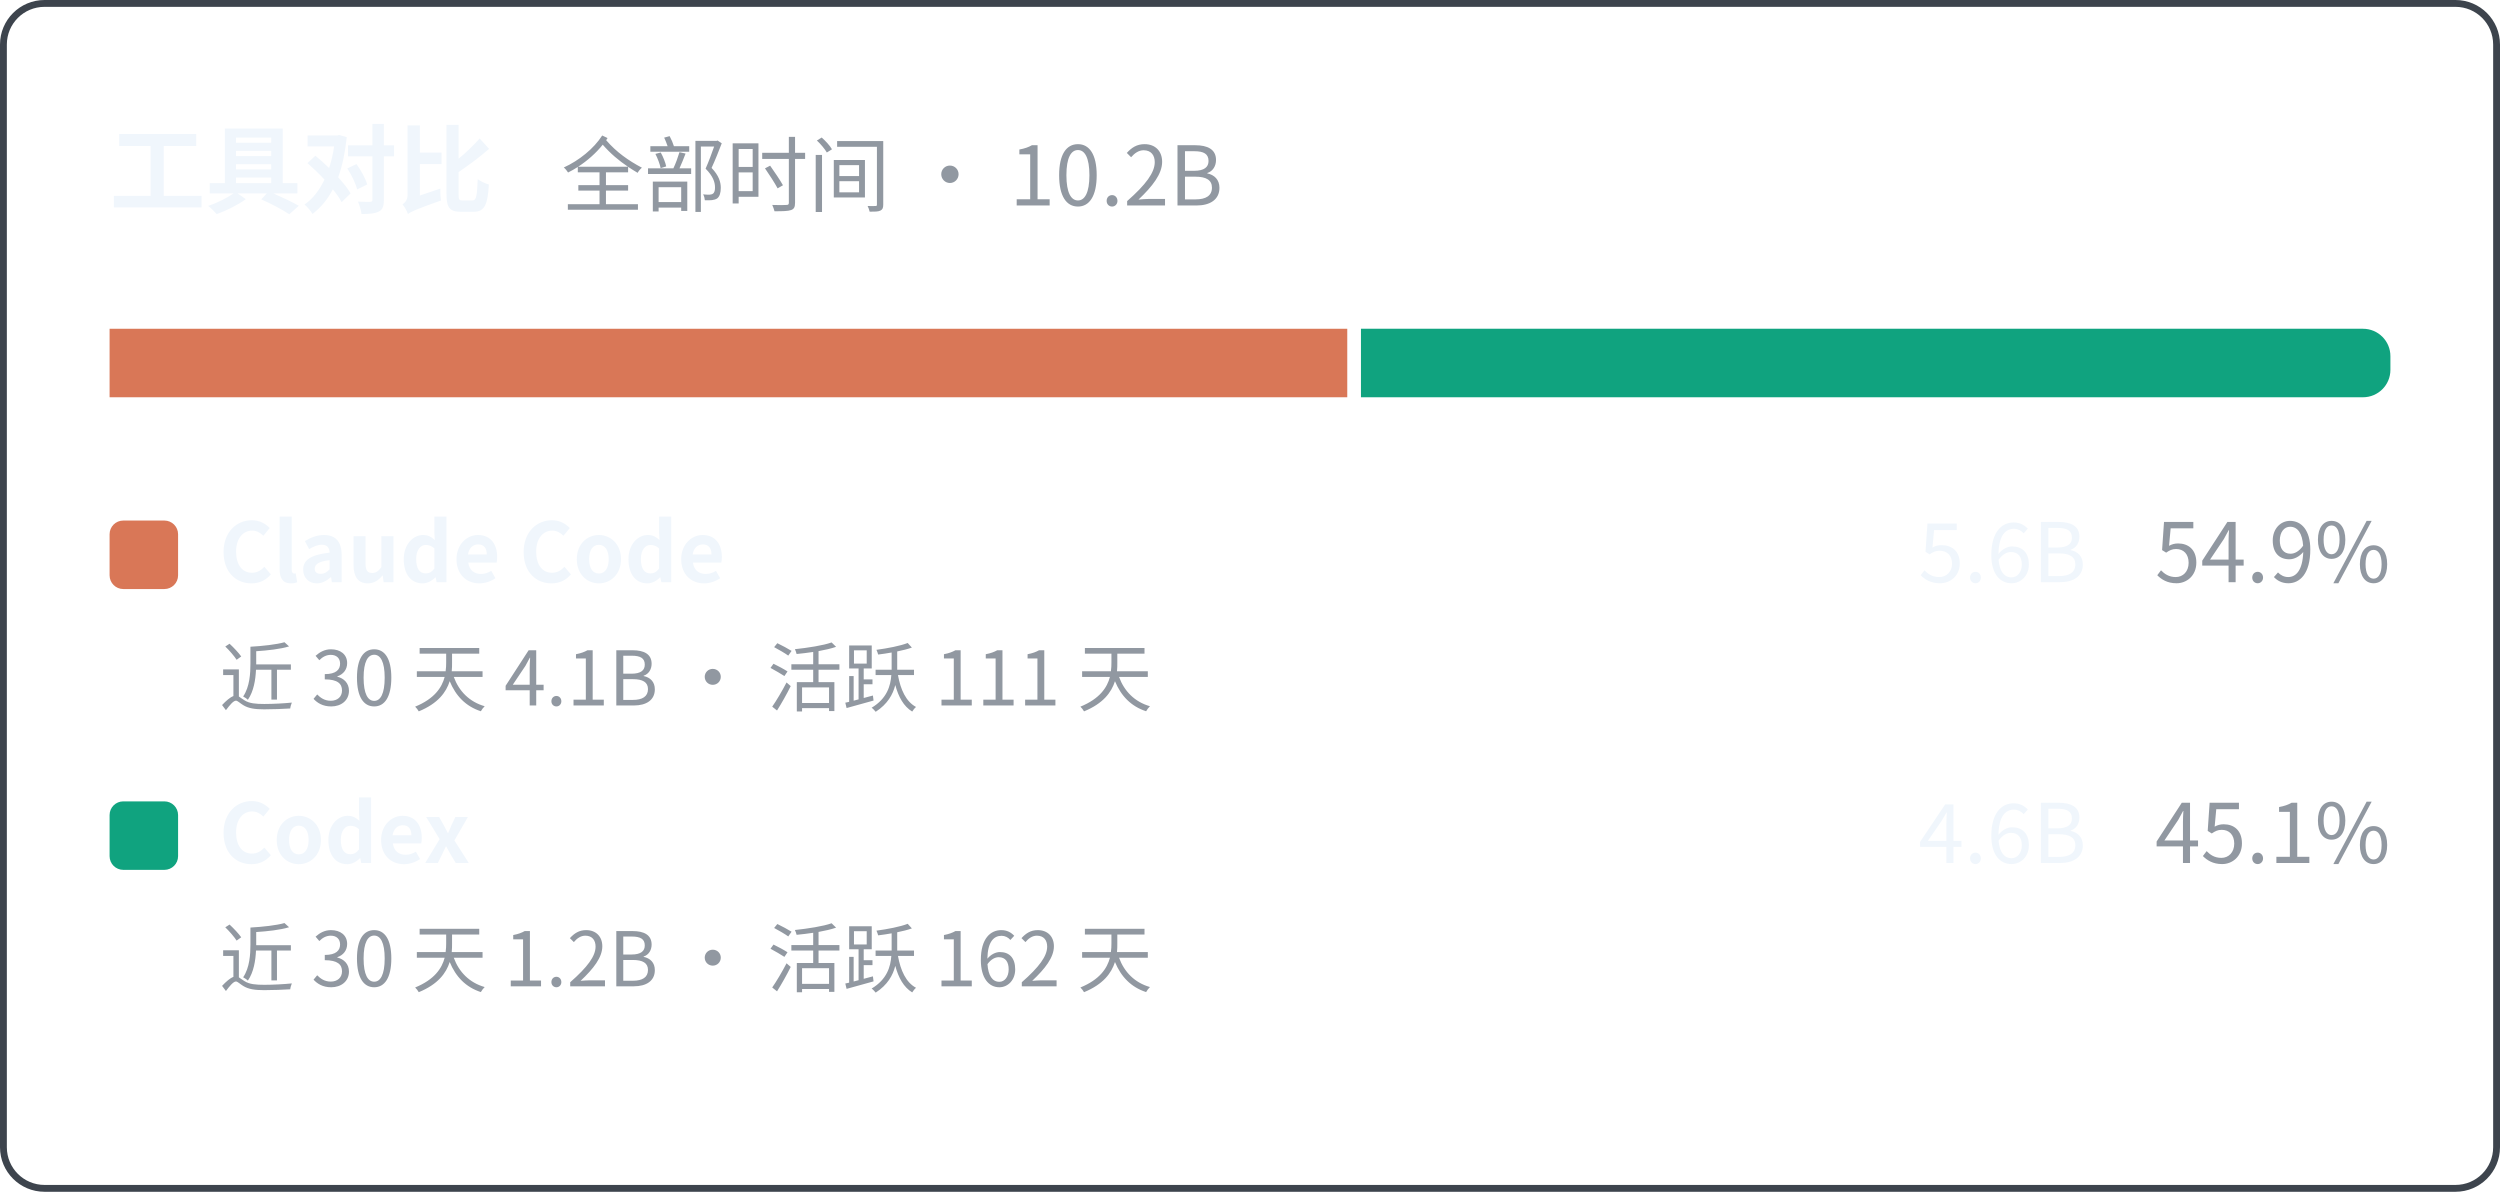
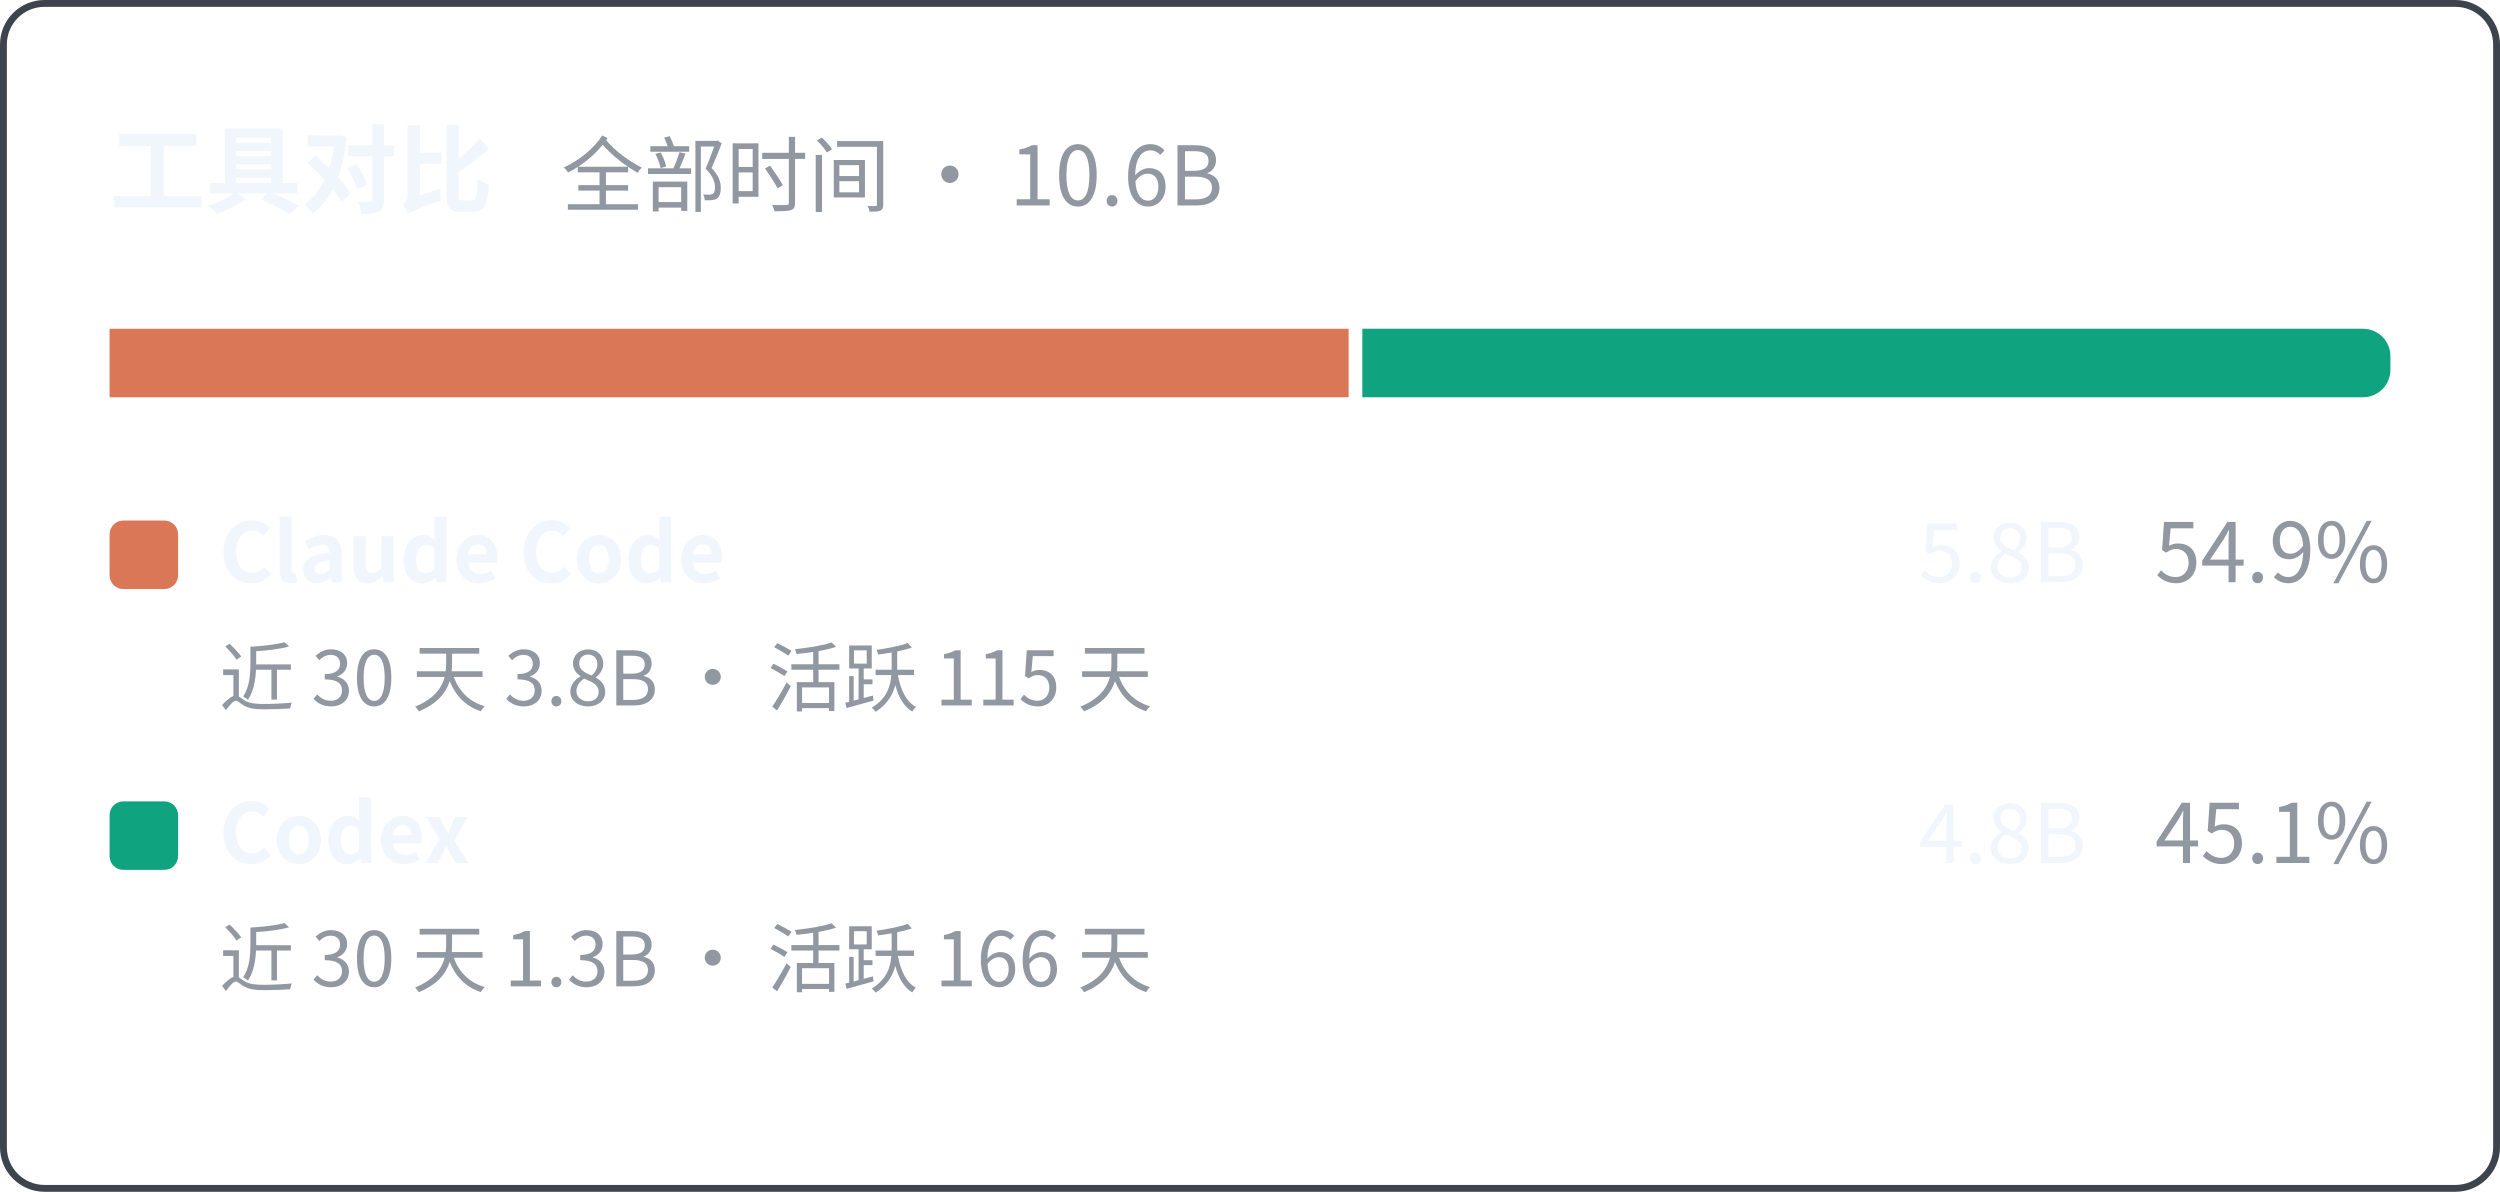
<svg xmlns="http://www.w3.org/2000/svg" width="365" height="174" viewBox="0 0 365 174" font-family="system-ui, -apple-system, 'Segoe UI', 'PingFang SC', 'Microsoft YaHei', 'Noto Sans CJK SC', sans-serif">
  <rect x="0.5" y="0.5" width="364" height="173" rx="6" fill="none" stroke="#3d444d" />
-   <text x="16" y="30" font-size="14" font-weight="600" fill="#f0f6fc">工具对比<tspan dx="10" font-size="12" font-weight="400" fill="#9198a1">全部时间 · 10.2B</tspan>
+   <text x="16" y="30" font-size="14" font-weight="600" fill="#f0f6fc">工具对比<tspan dx="10" font-size="12" font-weight="400" fill="#9198a1">全部时间 · 10.6B</tspan>
  </text>
-   <rect x="16.0" y="48" width="180.7" height="10" fill="#d97757" />
-   <path d="M198.7 48 h146.3 a4.0 4.0 0 0 1 4.0 4.0 v2.0 a4.0 4.0 0 0 1 -4.0 4.0 h-146.3 z" fill="#10a37f" />
+   <rect x="16.0" y="48" width="180.9" height="10" fill="#d97757" />
+   <path d="M198.9 48 h146.1 a4.0 4.0 0 0 1 4.0 4.0 v2.0 a4.0 4.0 0 0 1 -4.0 4.0 h-146.1 z" fill="#10a37f" />
  <rect x="16" y="76.0" width="10" height="10" rx="2" fill="#d97757" />
  <text x="32" y="85.0" font-size="12" font-weight="600" fill="#f0f6fc">Claude Code</text>
-   <text x="349" y="85.0" font-size="12" text-anchor="end" fill="#f0f6fc">5.6B<tspan dx="10" font-size="12" font-weight="400" fill="#9198a1">54.9%</tspan>
+   <text x="349" y="85.0" font-size="12" text-anchor="end" fill="#f0f6fc">5.8B<tspan dx="10" font-size="12" font-weight="400" fill="#9198a1">54.9%</tspan>
  </text>
-   <text x="32" y="103.0" font-size="11" fill="#9198a1">近 30 天 4.1B · 活跃 111 天</text>
+   <text x="32" y="103.0" font-size="11" fill="#9198a1">近 30 天 3.8B · 活跃 115 天</text>
  <rect x="16" y="117.0" width="10" height="10" rx="2" fill="#10a37f" />
  <text x="32" y="126.0" font-size="12" font-weight="600" fill="#f0f6fc">Codex</text>
-   <text x="349" y="126.0" font-size="12" text-anchor="end" fill="#f0f6fc">4.6B<tspan dx="10" font-size="12" font-weight="400" fill="#9198a1">45.1%</tspan>
+   <text x="349" y="126.0" font-size="12" text-anchor="end" fill="#f0f6fc">4.8B<tspan dx="10" font-size="12" font-weight="400" fill="#9198a1">45.1%</tspan>
  </text>
-   <text x="32" y="144.0" font-size="11" fill="#9198a1">近 30 天 1.2B · 活跃 162 天</text>
+   <text x="32" y="144.0" font-size="11" fill="#9198a1">近 30 天 1.3B · 活跃 166 天</text>
</svg>
